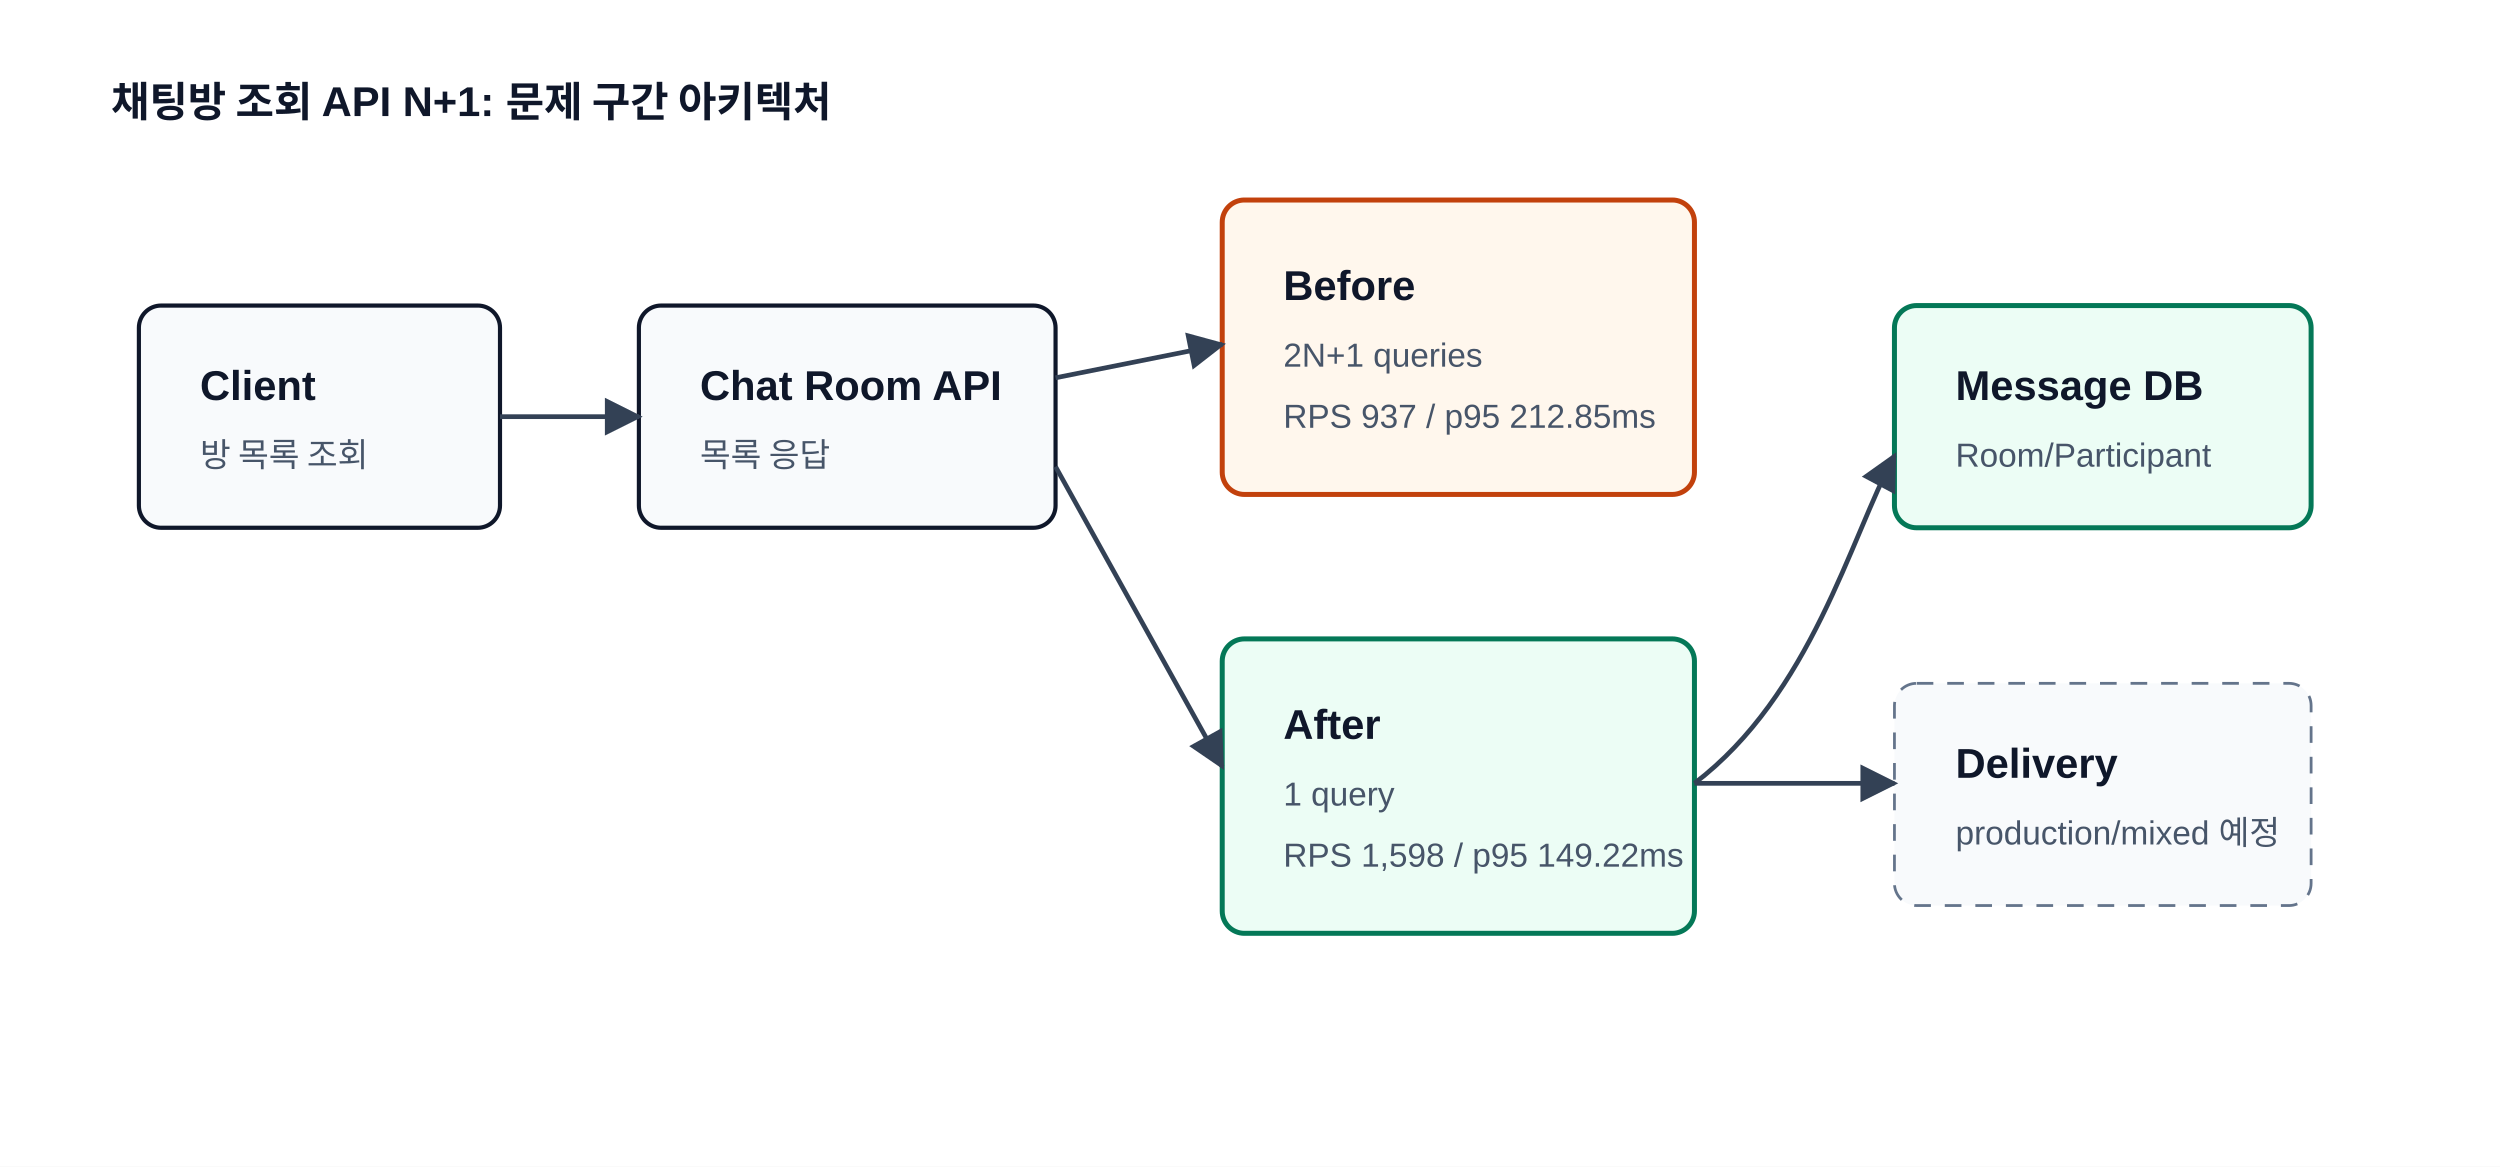
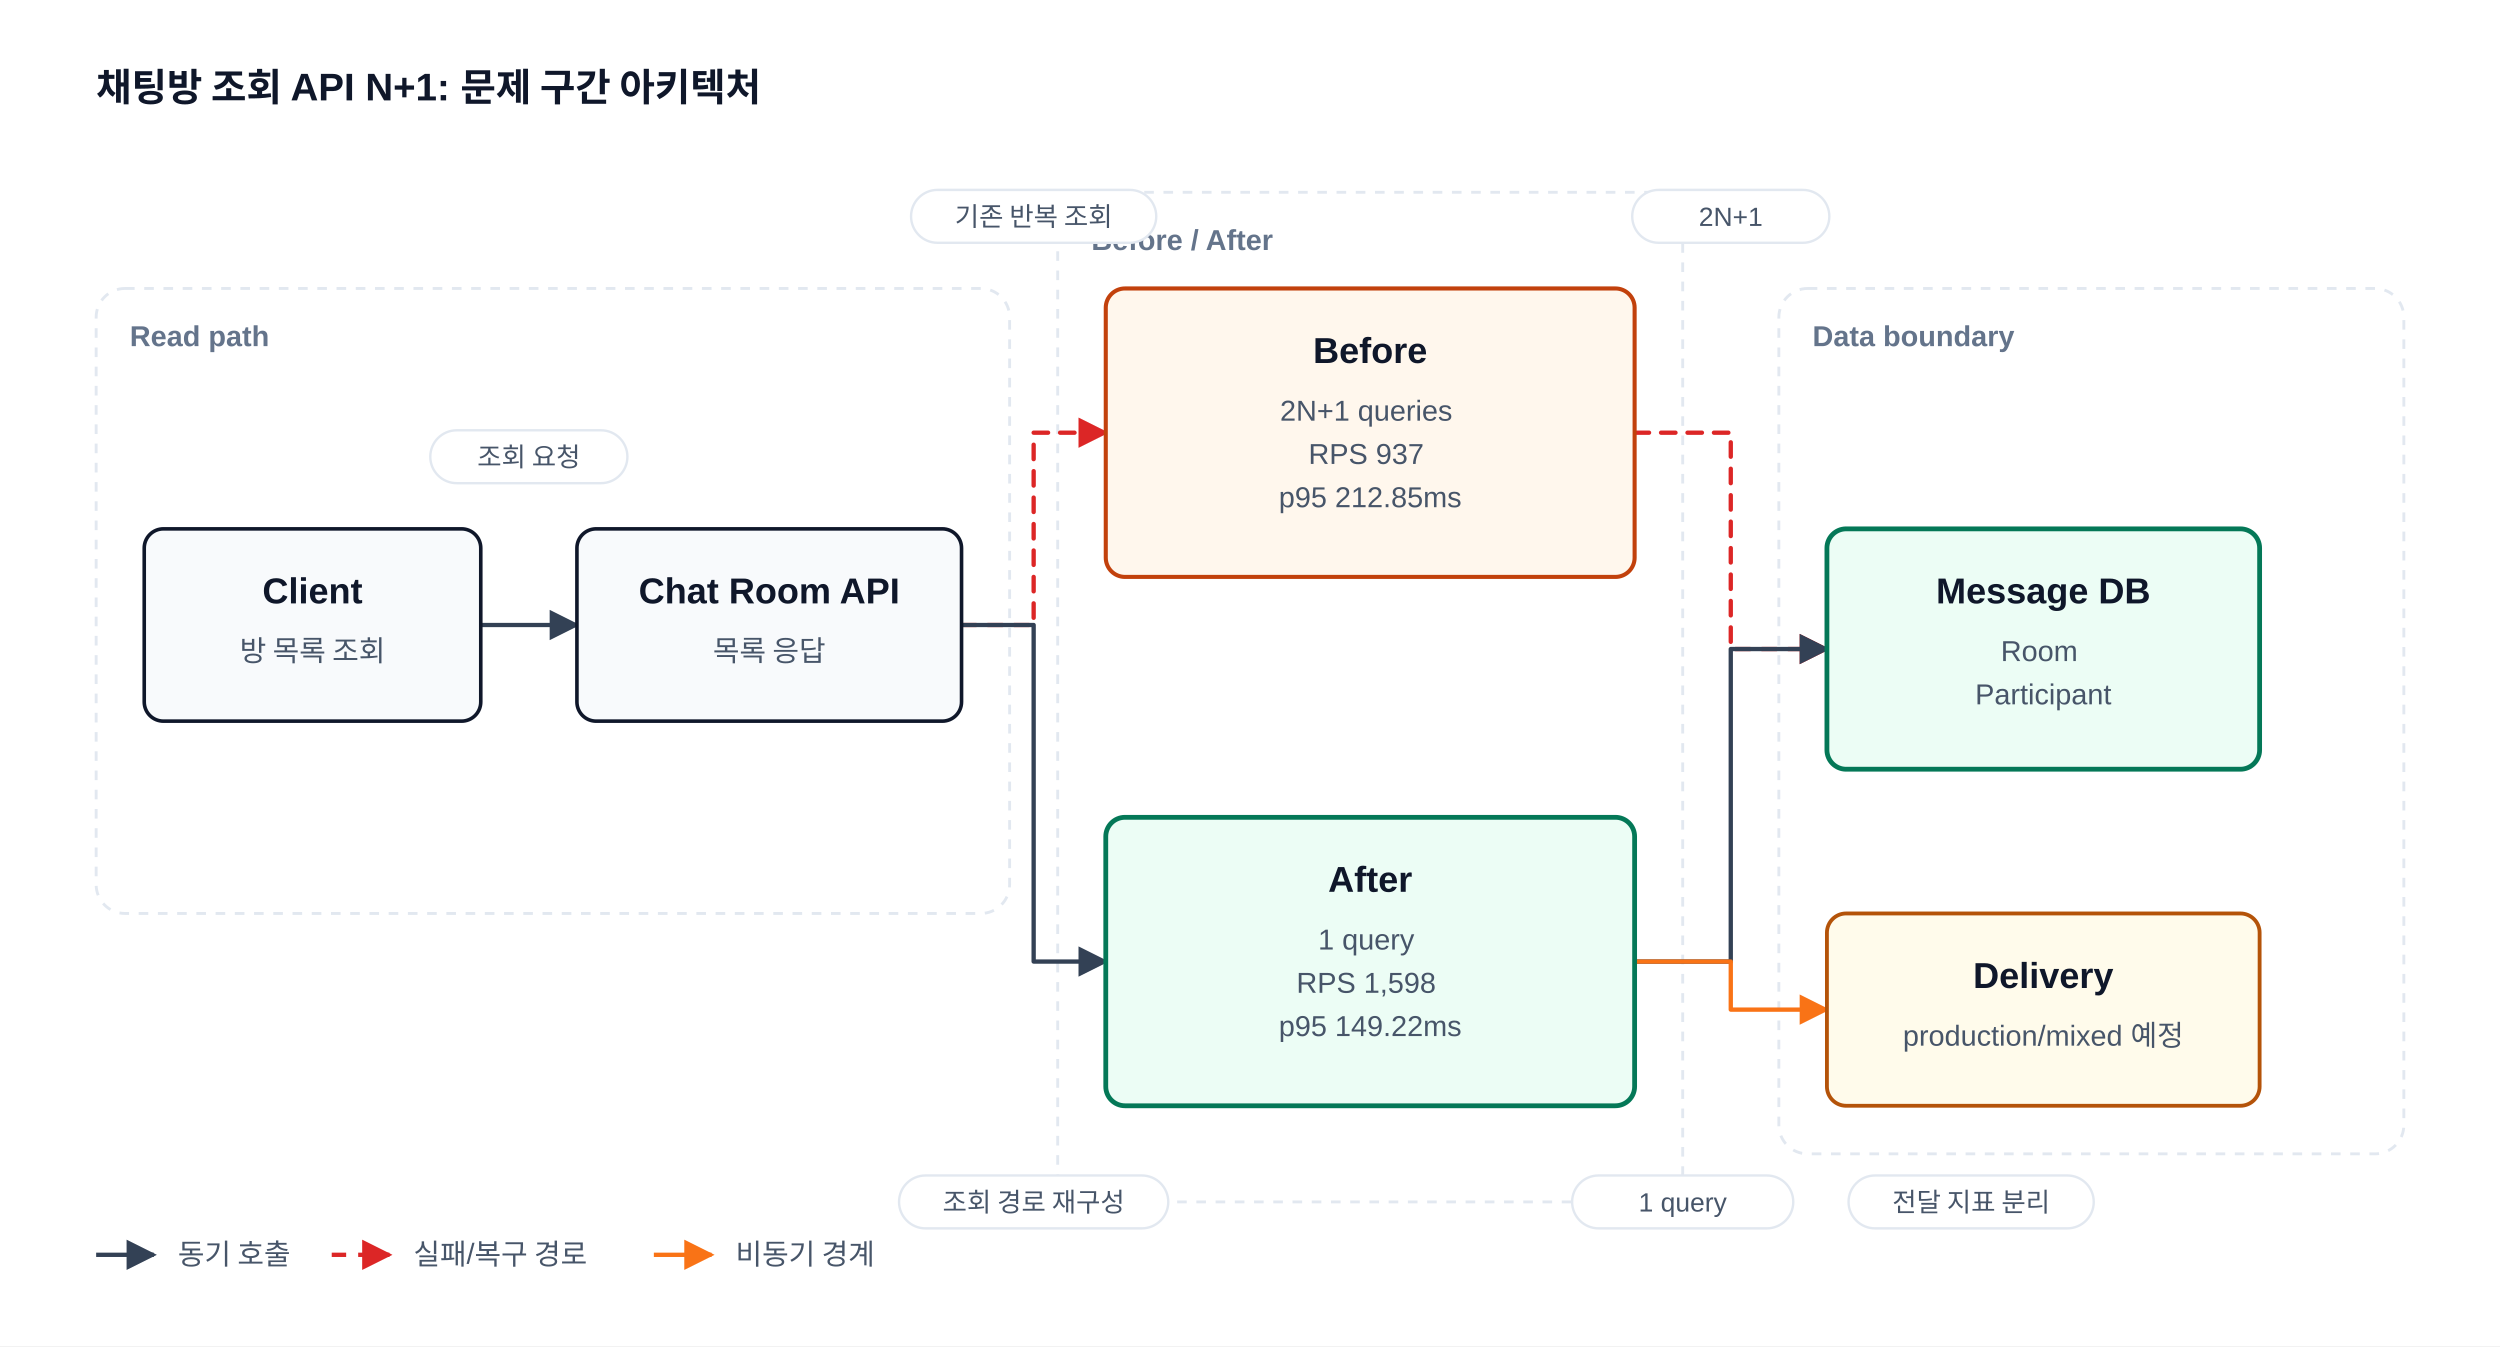
- <svg xmlns="http://www.w3.org/2000/svg" width="900" height="420" viewBox="0 0 900 420" role="img" aria-labelledby="title desc">
-   <rect width="900" height="420" fill="#ffffff" />
-   <style>.box{fill:#f8fafc;stroke:#0f172a;stroke-width:1.5;rx:8}.bad{fill:#fff7ed;stroke:#c2410c;stroke-width:1.8;rx:8}.good{fill:#ecfdf5;stroke:#047857;stroke-width:1.8;rx:8}.pending{fill:#f8fafc;stroke:#64748b;stroke-dasharray:6 5;rx:8}.text{font:600 15px Arial,sans-serif;fill:#0f172a}.small{font:400 12px Arial,sans-serif;fill:#475569}.line{stroke:#334155;stroke-width:1.7;fill:none;marker-end:url(#arrow)}</style>
+ <svg xmlns="http://www.w3.org/2000/svg" width="1040" height="560" viewBox="0 0 1040 560" role="img" aria-labelledby="chat-room-n-plus-one-rps-title chat-room-n-plus-one-rps-desc">
+   <rect width="1040" height="560" fill="#ffffff" />
  <defs>
-     <marker id="arrow" viewBox="0 0 10 10" refX="9" refY="5" markerWidth="8" markerHeight="8" orient="auto">
-       <path d="M0 0L10 5L0 10z" fill="#334155" />
+     <marker id="arrow-sync" viewBox="0 0 10 10" refX="9" refY="5" markerWidth="7" markerHeight="7" orient="auto-start-reverse">
+       <path d="M 0 0 L 10 5 L 0 10 z" fill="#334155" />
+     </marker>
+     <marker id="arrow-async" viewBox="0 0 10 10" refX="9" refY="5" markerWidth="7" markerHeight="7" orient="auto-start-reverse">
+       <path d="M 0 0 L 10 5 L 0 10 z" fill="#f97316" />
+     </marker>
+     <marker id="arrow-failure" viewBox="0 0 10 10" refX="9" refY="5" markerWidth="7" markerHeight="7" orient="auto-start-reverse">
+       <path d="M 0 0 L 10 5 L 0 10 z" fill="#dc2626" />
+     </marker>
+     <marker id="arrow-replay" viewBox="0 0 10 10" refX="9" refY="5" markerWidth="7" markerHeight="7" orient="auto-start-reverse">
+       <path d="M 0 0 L 10 5 L 0 10 z" fill="#7c3aed" />
    </marker>
  </defs>
-   <text x="40" y="42" class="text">채팅방 조회 API N+1: 문제 구간 아키텍처</text>
-   <rect x="50" y="110" width="130" height="80" class="box" />
-   <text x="72" y="144" class="text">Client</text>
-   <text x="72" y="168" class="small">방 목록 조회</text>
-   <rect x="230" y="110" width="150" height="80" class="box" />
-   <text x="252" y="144" class="text">Chat Room API</text>
-   <text x="252" y="168" class="small">목록 응답</text>
-   <rect x="440" y="72" width="170" height="106" class="bad" />
-   <text x="462" y="108" class="text">Before</text>
-   <text x="462" y="132" class="small">2N+1 queries</text>
-   <text x="462" y="154" class="small">RPS 937 / p95 212.85ms</text>
-   <rect x="440" y="230" width="170" height="106" class="good" />
-   <text x="462" y="266" class="text">After</text>
-   <text x="462" y="290" class="small">1 query</text>
-   <text x="462" y="312" class="small">RPS 1,598 / p95 149.22ms</text>
-   <rect x="682" y="110" width="150" height="80" class="good" />
-   <text x="704" y="144" class="text">Message DB</text>
-   <text x="704" y="168" class="small">Room/Participant</text>
-   <rect x="682" y="246" width="150" height="80" class="pending" />
-   <text x="704" y="280" class="text">Delivery</text>
-   <text x="704" y="304" class="small">production/mixed 예정</text>
-   <path d="M180 150H230" class="line" />
-   <path d="M380 136L440 124" class="line" />
-   <path d="M380 168L440 276" class="line" />
-   <path d="M610 282C652 250 666 194 682 164" class="line" />
-   <path d="M610 282H682" class="line" />
+   <g id="background">
+     <text x="40" y="42" text-anchor="start" font-family="Arial, sans-serif" font-size="16" font-weight="700" fill="#0f172a">채팅방 조회 API N+1: 문제 구간 아키텍처</text>
+   </g>
+   <g id="containers">
+     <g id="container-request">
+       <rect x="40" y="120" width="380" height="260" rx="12" fill="#ffffff" stroke="#e2e8f0" stroke-width="1.2" stroke-dasharray="4 4" />
+       <text x="54" y="144" text-anchor="start" font-family="Arial, sans-serif" font-size="12" font-weight="700" fill="#64748b">Read path</text>
+     </g>
+     <g id="container-compare">
+       <rect x="440" y="80" width="260" height="420" rx="12" fill="#ffffff" stroke="#e2e8f0" stroke-width="1.2" stroke-dasharray="4 4" />
+       <text x="454" y="104" text-anchor="start" font-family="Arial, sans-serif" font-size="12" font-weight="700" fill="#64748b">Before / After</text>
+     </g>
+     <g id="container-data">
+       <rect x="740" y="120" width="260" height="360" rx="12" fill="#ffffff" stroke="#e2e8f0" stroke-width="1.2" stroke-dasharray="4 4" />
+       <text x="754" y="144" text-anchor="start" font-family="Arial, sans-serif" font-size="12" font-weight="700" fill="#64748b">Data boundary</text>
+     </g>
+   </g>
+   <g id="edges">
+     <path id="edge-client-to-api" d="M 200 260 H 240" fill="none" stroke="#334155" stroke-width="1.8" stroke-linecap="round" stroke-linejoin="round" marker-end="url(#arrow-sync)" />
+     <path id="edge-api-to-before" d="M 400 260 H 430 V 180 H 460" fill="none" stroke="#dc2626" stroke-width="1.8" stroke-linecap="round" stroke-linejoin="round" stroke-dasharray="6 5" marker-end="url(#arrow-failure)" />
+     <path id="edge-api-to-after" d="M 400 260 H 430 V 400 H 460" fill="none" stroke="#334155" stroke-width="1.8" stroke-linecap="round" stroke-linejoin="round" marker-end="url(#arrow-sync)" />
+     <path id="edge-before-to-db" d="M 680 180 H 720 V 270 H 760" fill="none" stroke="#dc2626" stroke-width="1.8" stroke-linecap="round" stroke-linejoin="round" stroke-dasharray="6 5" marker-end="url(#arrow-failure)" />
+     <path id="edge-after-to-db" d="M 680 400 H 720 V 270 H 760" fill="none" stroke="#334155" stroke-width="1.8" stroke-linecap="round" stroke-linejoin="round" marker-end="url(#arrow-sync)" />
+     <path id="edge-after-to-delivery" d="M 680 400 H 720 V 420 H 760" fill="none" stroke="#f97316" stroke-width="1.8" stroke-linecap="round" stroke-linejoin="round" marker-end="url(#arrow-async)" />
+   </g>
+   <g id="edge-labels">
+     <g id="edge-label-client-to-api">
+       <rect x="179" y="179" width="82" height="22" rx="11" fill="#ffffff" stroke="#e2e8f0" stroke-width="1" />
+       <text x="220" y="194" text-anchor="middle" font-family="Arial, sans-serif" font-size="11" fill="#475569">조회 요청</text>
+     </g>
+     <g id="edge-label-api-to-before">
+       <rect x="379" y="79" width="102" height="22" rx="11" fill="#ffffff" stroke="#e2e8f0" stroke-width="1" />
+       <text x="430" y="94" text-anchor="middle" font-family="Arial, sans-serif" font-size="11" fill="#475569">기존 반복 조회</text>
+     </g>
+     <g id="edge-label-api-to-after">
+       <rect x="374" y="489" width="112" height="22" rx="11" fill="#ffffff" stroke="#e2e8f0" stroke-width="1" />
+       <text x="430" y="504" text-anchor="middle" font-family="Arial, sans-serif" font-size="11" fill="#475569">조회 경로 재구성</text>
+     </g>
+     <g id="edge-label-before-to-db">
+       <rect x="679" y="79" width="82" height="22" rx="11" fill="#ffffff" stroke="#e2e8f0" stroke-width="1" />
+       <text x="720" y="94" text-anchor="middle" font-family="Arial, sans-serif" font-size="11" fill="#475569">2N+1</text>
+     </g>
+     <g id="edge-label-after-to-db">
+       <rect x="654" y="489" width="92" height="22" rx="11" fill="#ffffff" stroke="#e2e8f0" stroke-width="1" />
+       <text x="700" y="504" text-anchor="middle" font-family="Arial, sans-serif" font-size="11" fill="#475569">1 query</text>
+     </g>
+     <g id="edge-label-after-to-delivery">
+       <rect x="769" y="489" width="102" height="22" rx="11" fill="#ffffff" stroke="#e2e8f0" stroke-width="1" />
+       <text x="820" y="504" text-anchor="middle" font-family="Arial, sans-serif" font-size="11" fill="#475569">전달 지표 분리</text>
+     </g>
+   </g>
+   <g id="nodes">
+     <g id="node-client">
+       <rect x="60" y="220" width="140" height="80" rx="8" fill="#f8fafc" stroke="#0f172a" stroke-width="1.5" />
+       <text x="130" y="251" text-anchor="middle" font-family="Arial, sans-serif" font-size="15" font-weight="700" fill="#0f172a">Client</text>
+       <text x="130" y="275" text-anchor="middle" font-family="Arial, sans-serif" font-size="12" font-weight="400" fill="#475569">
+         <tspan x="130" dy="0">방 목록 조회</tspan>
+       </text>
+     </g>
+     <g id="node-api">
+       <rect x="240" y="220" width="160" height="80" rx="8" fill="#f8fafc" stroke="#0f172a" stroke-width="1.5" />
+       <text x="320" y="251" text-anchor="middle" font-family="Arial, sans-serif" font-size="15" font-weight="700" fill="#0f172a">Chat Room API</text>
+       <text x="320" y="275" text-anchor="middle" font-family="Arial, sans-serif" font-size="12" font-weight="400" fill="#475569">
+         <tspan x="320" dy="0">목록 응답</tspan>
+       </text>
+     </g>
+     <g id="node-before">
+       <rect x="460" y="120" width="220" height="120" rx="8" fill="#fff7ed" stroke="#c2410c" stroke-width="1.7" />
+       <text x="570" y="151" text-anchor="middle" font-family="Arial, sans-serif" font-size="15" font-weight="700" fill="#0f172a">Before</text>
+       <text x="570" y="175" text-anchor="middle" font-family="Arial, sans-serif" font-size="12" font-weight="400" fill="#475569">
+         <tspan x="570" dy="0">2N+1 queries</tspan>
+         <tspan x="570" dy="18">RPS 937</tspan>
+         <tspan x="570" dy="18">p95 212.85ms</tspan>
+       </text>
+     </g>
+     <g id="node-after">
+       <rect x="460" y="340" width="220" height="120" rx="8" fill="#ecfdf5" stroke="#047857" stroke-width="2" />
+       <text x="570" y="371" text-anchor="middle" font-family="Arial, sans-serif" font-size="15" font-weight="700" fill="#0f172a">After</text>
+       <text x="570" y="395" text-anchor="middle" font-family="Arial, sans-serif" font-size="12" font-weight="400" fill="#475569">
+         <tspan x="570" dy="0">1 query</tspan>
+         <tspan x="570" dy="18">RPS 1,598</tspan>
+         <tspan x="570" dy="18">p95 149.22ms</tspan>
+       </text>
+     </g>
+     <g id="node-messageDb">
+       <rect x="760" y="220" width="180" height="100" rx="8" fill="#ecfdf5" stroke="#047857" stroke-width="2" />
+       <text x="850" y="251" text-anchor="middle" font-family="Arial, sans-serif" font-size="15" font-weight="700" fill="#0f172a">Message DB</text>
+       <text x="850" y="275" text-anchor="middle" font-family="Arial, sans-serif" font-size="12" font-weight="400" fill="#475569">
+         <tspan x="850" dy="0">Room</tspan>
+         <tspan x="850" dy="18">Participant</tspan>
+       </text>
+     </g>
+     <g id="node-delivery">
+       <rect x="760" y="380" width="180" height="80" rx="8" fill="#fffbeb" stroke="#b45309" stroke-width="1.6" />
+       <text x="850" y="411" text-anchor="middle" font-family="Arial, sans-serif" font-size="15" font-weight="700" fill="#0f172a">Delivery</text>
+       <text x="850" y="435" text-anchor="middle" font-family="Arial, sans-serif" font-size="12" font-weight="400" fill="#475569">
+         <tspan x="850" dy="0">production/mixed 예정</tspan>
+       </text>
+     </g>
+   </g>
+   <g id="legend">
+     <g transform="translate(40 512)">
+       <line x1="0" y1="10" x2="24" y2="10" stroke="#334155" stroke-width="1.8" marker-end="url(#arrow-sync)" />
+       <text x="34" y="14" font-family="Arial, sans-serif" font-size="12" fill="#475569">동기 호출</text>
+     </g>
+     <g transform="translate(138 512)">
+       <line x1="0" y1="10" x2="24" y2="10" stroke="#dc2626" stroke-width="1.8" stroke-dasharray="6 5" marker-end="url(#arrow-failure)" />
+       <text x="34" y="14" font-family="Arial, sans-serif" font-size="12" fill="#475569">실패/복구 경로</text>
+     </g>
+     <g transform="translate(272 512)">
+       <line x1="0" y1="10" x2="24" y2="10" stroke="#f97316" stroke-width="1.8" marker-end="url(#arrow-async)" />
+       <text x="34" y="14" font-family="Arial, sans-serif" font-size="12" fill="#475569">비동기 경계</text>
+     </g>
+   </g>
</svg>
